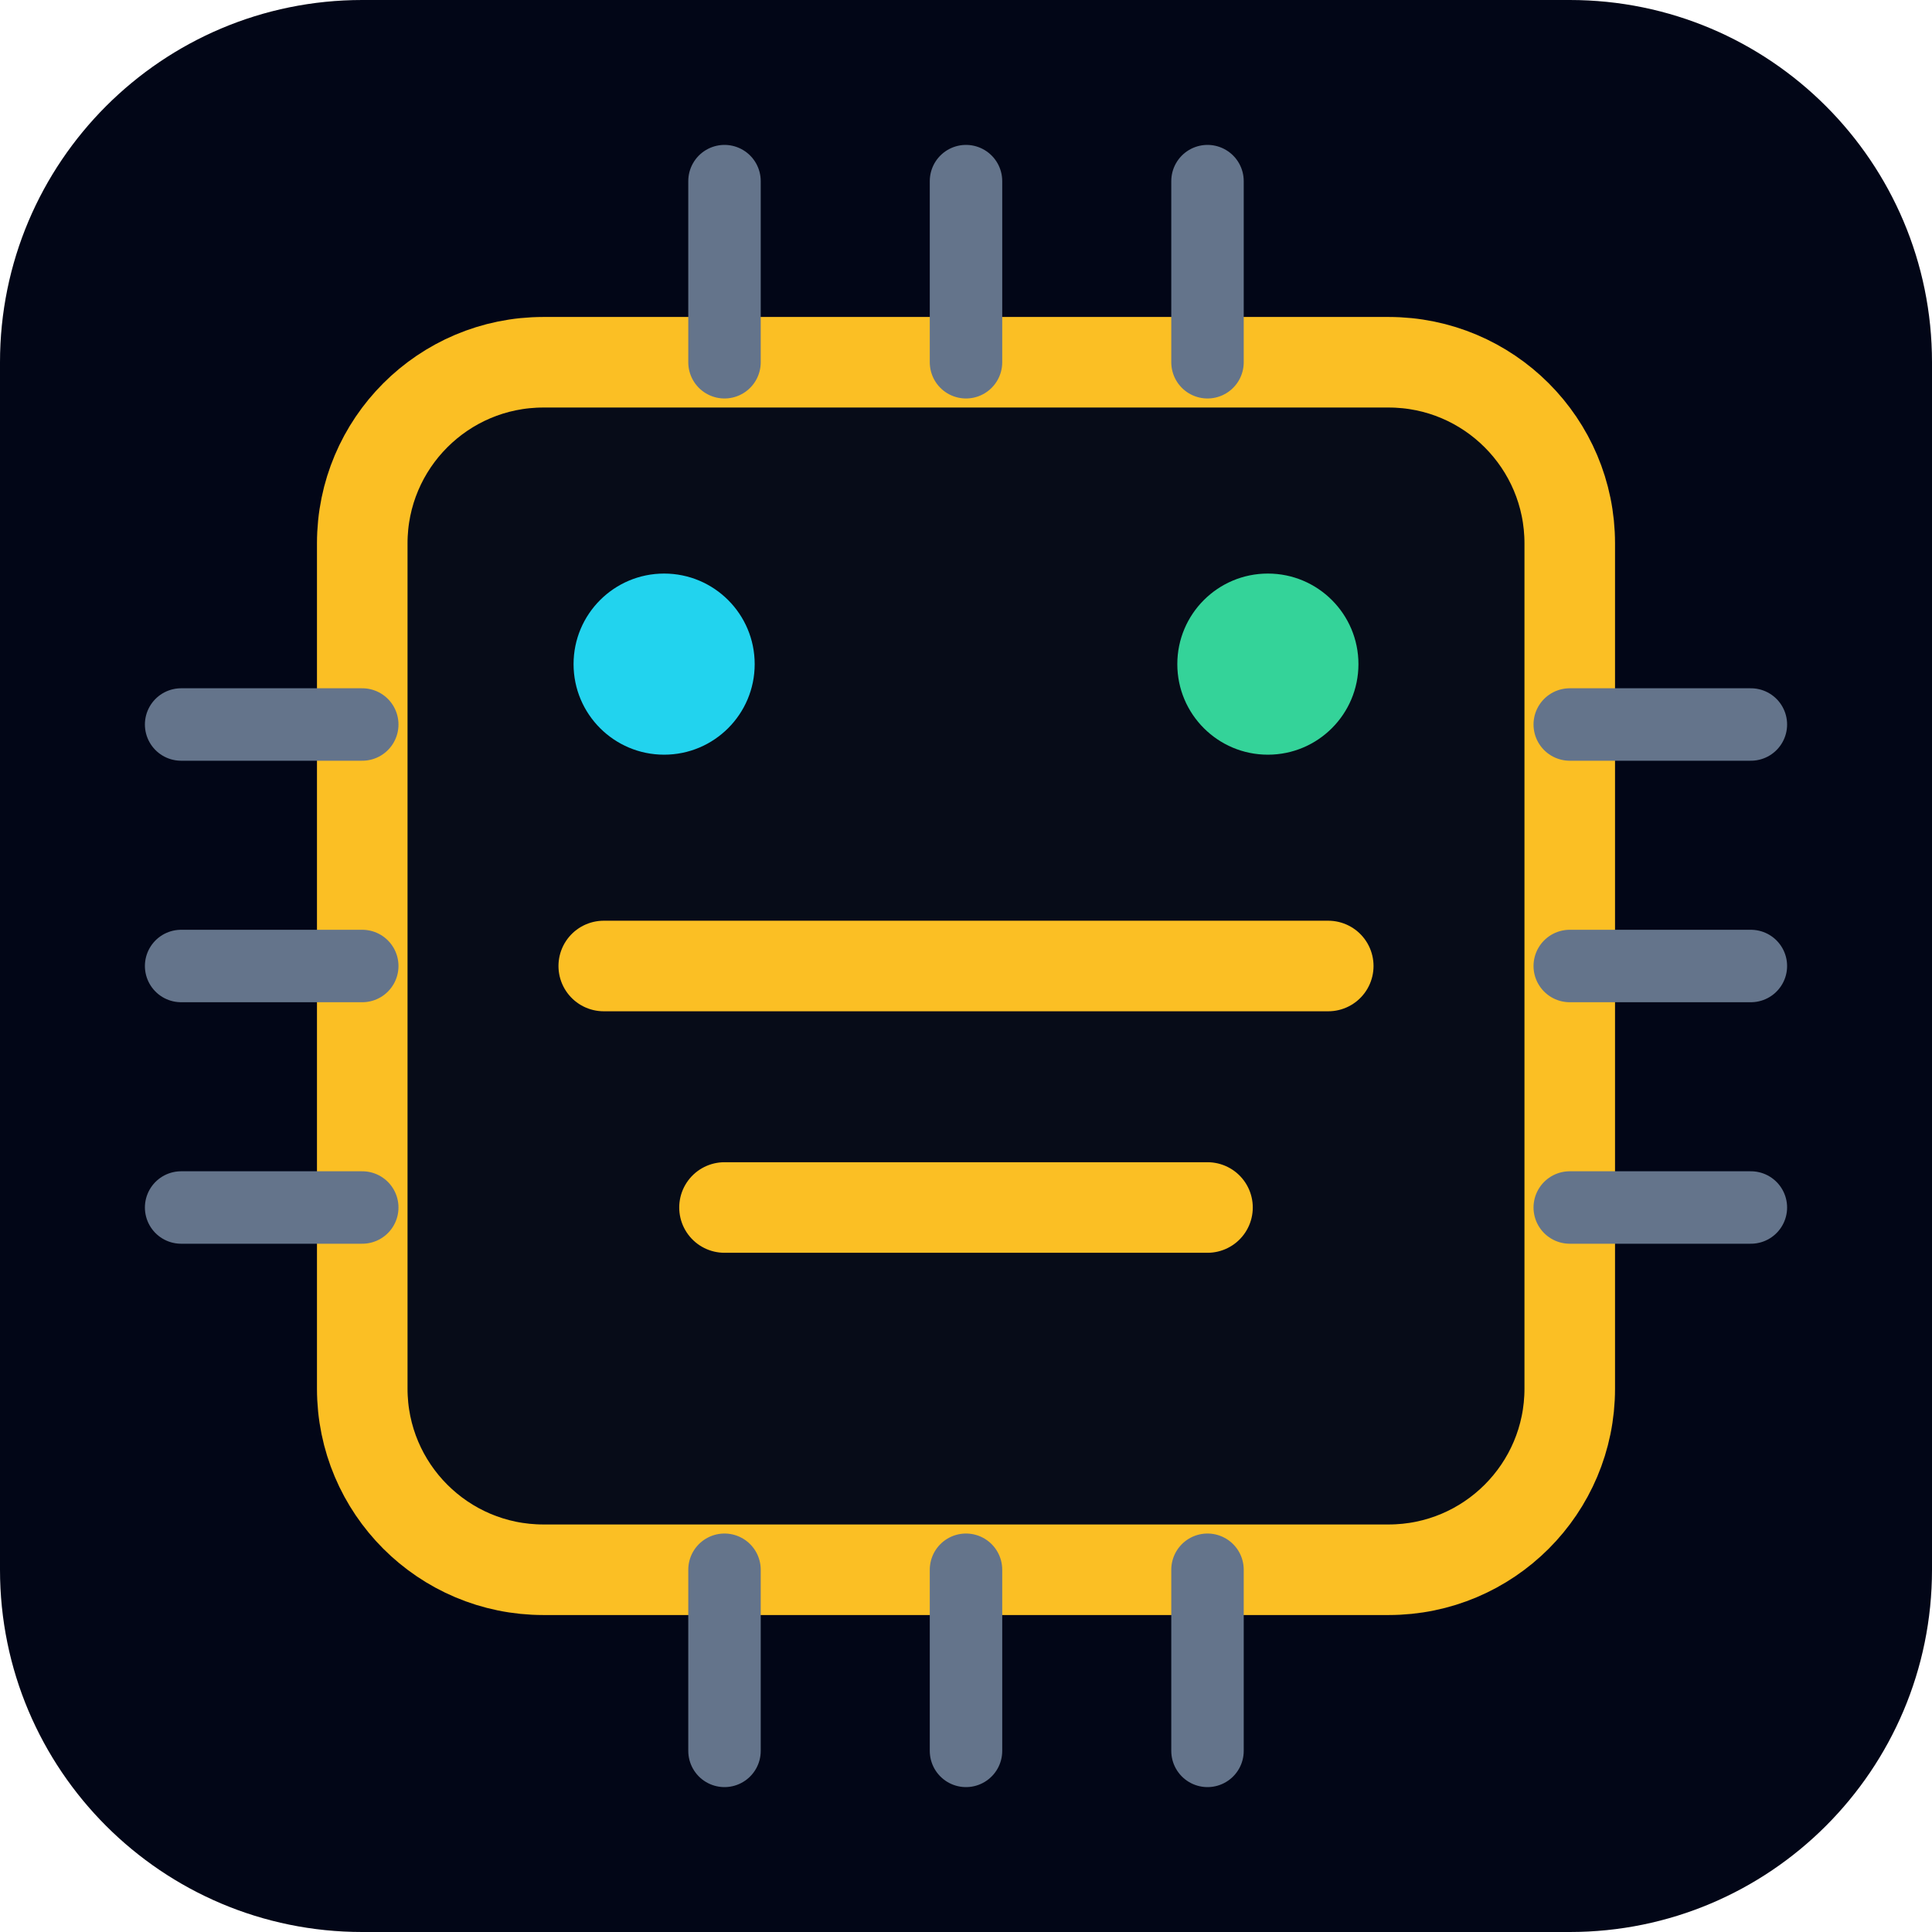
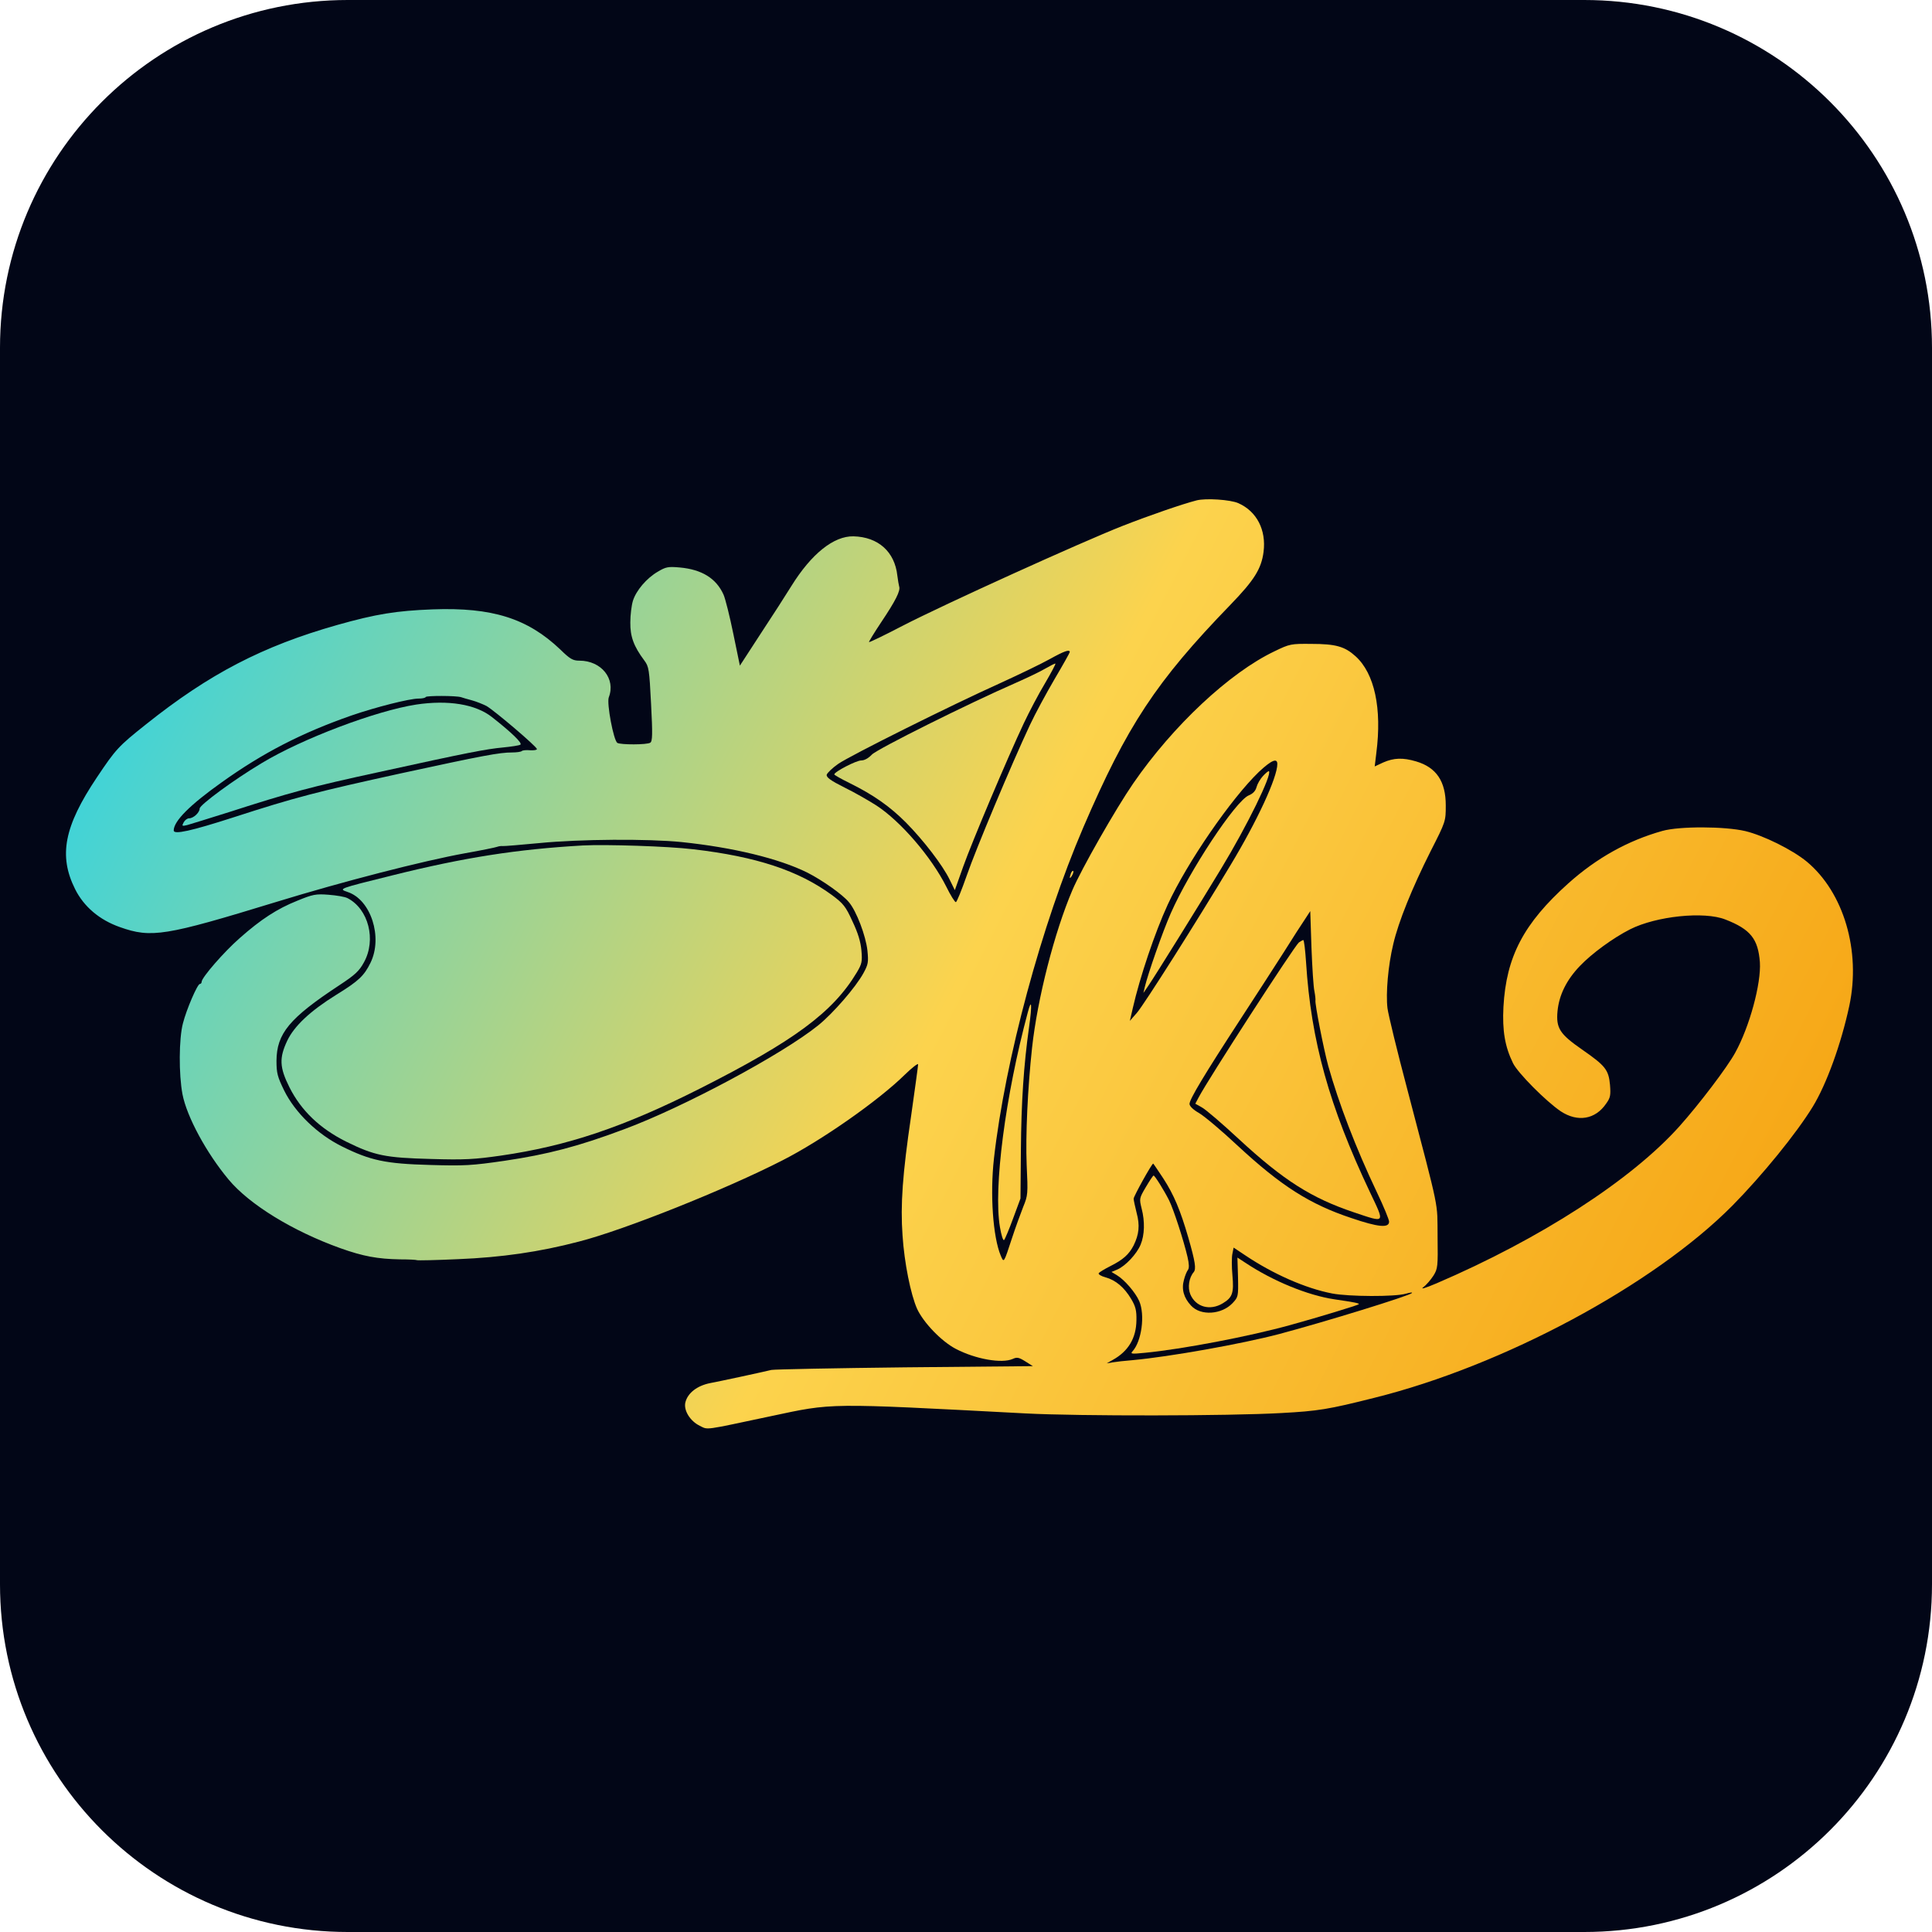
- <svg xmlns="http://www.w3.org/2000/svg" viewBox="0 0 32 32" fill="none">
-   <rect width="32" height="32" rx="6" fill="#020617" />
-   <rect x="6" y="6" width="20" height="20" rx="3" stroke="#fbbf24" stroke-width="1.5" fill="#070c18" />
-   <circle cx="11" cy="11" r="1.5" fill="#22d3ee" />
-   <circle cx="21" cy="11" r="1.5" fill="#34d399" />
-   <path d="M10 16h12M12 20h8" stroke="#fbbf24" stroke-width="1.5" stroke-linecap="round" />
-   <path d="M6 12H3M6 16H3M6 20H3M26 12h3M26 16h3M26 20h3M12 6V3M16 6V3M20 6V3M12 26v3M16 26v3M20 26v3" stroke="#64748b" stroke-width="1.2" stroke-linecap="round" />
+ <svg xmlns="http://www.w3.org/2000/svg" viewBox="0 0 1000 1000">
+   <defs>
+     <linearGradient id="skon-g" gradientUnits="userSpaceOnUse" x1="1000" y1="5300" x2="10000" y2="700">
+       <stop offset="0" stop-color="#22d3ee" />
+       <stop offset="0.5" stop-color="#fcd34d" />
+       <stop offset="1" stop-color="#f59e0b" />
+     </linearGradient>
+   </defs>
+   <rect width="1000" height="1000" rx="180" fill="#020617" />
+   <svg x="30" y="232" width="940" height="536" viewBox="95 55 910 480">
+     <g transform="translate(0,595) scale(0.1,-0.1)" fill="url(#skon-g)">
+       <path d="M6655 5333 c-70 -18 -233 -74 -371 -128 -208 -82 -892 -392 -1103 -501 -90 -47 -165 -83 -167 -81 -2 1 26 47 62 101 71 106 97 157 89 178 -2 7 -6 31 -9 54 -13 120 -96 194 -220 197 -99 2 -211 -88 -311 -249 -27 -44 -96 -151 -154 -239 l-104 -160 -33 160 c-18 88 -40 176 -49 196 -37 82 -109 126 -220 136 -57 5 -69 3 -109 -21 -57 -33 -109 -95 -125 -146 -7 -23 -13 -71 -13 -108 -1 -71 17 -120 70 -191 23 -31 25 -43 34 -219 8 -151 7 -186 -4 -193 -16 -11 -149 -11 -165 -1 -19 12 -54 198 -43 228 36 93 -37 184 -147 184 -33 0 -47 8 -96 56 -164 156 -341 212 -640 201 -181 -7 -282 -23 -477 -78 -374 -106 -642 -245 -960 -499 -137 -109 -150 -123 -245 -265 -164 -245 -193 -392 -109 -560 44 -88 122 -154 224 -190 158 -56 226 -45 784 126 332 102 736 206 946 244 80 14 152 29 160 32 8 3 21 5 28 4 7 -1 90 6 185 15 205 20 544 22 712 5 260 -27 489 -83 630 -153 75 -38 177 -110 208 -148 38 -44 85 -169 93 -242 6 -59 4 -70 -20 -114 -39 -71 -151 -200 -226 -261 -181 -146 -676 -411 -973 -521 -229 -86 -383 -126 -599 -158 -165 -24 -202 -26 -373 -21 -223 6 -299 22 -442 93 -123 61 -235 169 -290 281 -33 68 -38 86 -38 148 1 137 65 214 314 378 79 52 100 71 124 115 63 113 23 268 -82 322 -13 7 -56 14 -95 17 -64 5 -79 2 -157 -30 -100 -40 -182 -93 -288 -187 -78 -68 -191 -198 -191 -219 0 -6 -4 -11 -9 -11 -12 0 -67 -127 -85 -198 -20 -76 -21 -255 -2 -355 22 -113 120 -294 231 -427 105 -126 323 -259 560 -344 115 -41 187 -54 299 -56 44 0 82 -2 85 -4 3 -2 96 0 206 5 218 9 407 36 605 88 227 58 737 262 1020 407 195 99 481 299 613 429 37 36 67 59 67 52 0 -8 -16 -124 -35 -258 -43 -292 -54 -445 -43 -599 9 -138 41 -296 73 -368 32 -69 121 -162 193 -200 99 -52 231 -75 286 -51 21 10 31 8 63 -12 l38 -24 -640 -6 c-352 -4 -653 -10 -670 -13 -68 -16 -254 -56 -307 -66 -65 -13 -112 -49 -124 -96 -10 -40 23 -94 72 -118 43 -21 15 -24 355 48 316 67 271 67 1279 14 268 -14 1016 -13 1281 2 183 10 234 18 464 76 648 161 1400 565 1795 963 149 151 321 362 403 496 69 113 142 314 183 505 59 276 -28 569 -213 723 -73 60 -217 131 -308 153 -102 24 -329 25 -415 1 -172 -48 -329 -135 -472 -263 -224 -201 -311 -367 -325 -619 -6 -119 7 -198 48 -282 24 -49 165 -191 239 -241 85 -56 174 -41 228 39 21 29 23 42 19 93 -7 76 -23 96 -138 176 -114 79 -133 108 -125 194 8 81 45 156 112 226 60 63 167 141 252 184 131 66 371 91 477 49 126 -49 164 -97 173 -214 7 -107 -52 -324 -124 -454 -40 -73 -179 -256 -278 -367 -240 -269 -698 -565 -1218 -788 -59 -25 -83 -32 -66 -19 15 11 37 37 50 57 22 35 23 46 21 197 -2 179 14 105 -152 738 -51 192 -95 374 -99 405 -9 74 3 215 29 322 26 112 94 280 187 465 76 149 76 150 76 230 0 120 -47 190 -148 220 -67 20 -112 18 -165 -5 l-43 -20 8 67 c29 224 -9 399 -104 485 -54 49 -99 62 -222 62 -101 1 -108 0 -184 -37 -225 -107 -509 -373 -708 -662 -87 -126 -261 -431 -305 -535 -90 -211 -175 -543 -202 -790 -22 -203 -33 -440 -27 -586 7 -146 6 -154 -17 -210 -13 -33 -39 -104 -57 -159 -41 -125 -40 -124 -56 -86 -39 93 -54 307 -34 486 56 495 238 1171 448 1660 219 509 364 730 737 1115 119 123 155 180 166 265 14 110 -34 203 -126 244 -40 18 -164 26 -210 14z m-635 -760 c0 -3 -34 -64 -76 -135 -42 -72 -98 -175 -124 -231 -92 -196 -270 -620 -316 -753 -26 -74 -50 -134 -55 -134 -5 0 -27 35 -48 78 -75 149 -229 328 -351 407 -36 23 -107 64 -158 89 -70 35 -92 51 -90 64 2 9 28 34 58 55 63 43 562 292 815 406 94 43 204 96 245 119 72 40 100 50 100 35z m-3050 -226 c8 -3 33 -10 55 -16 22 -6 54 -19 72 -28 40 -23 253 -204 253 -216 0 -5 -16 -7 -34 -6 -19 2 -38 0 -42 -4 -4 -4 -26 -7 -48 -7 -64 0 -144 -15 -559 -105 -419 -92 -525 -119 -837 -220 -211 -68 -300 -88 -300 -66 0 47 81 128 240 241 207 148 401 248 650 335 122 42 291 85 337 85 17 0 34 3 36 8 5 7 151 7 177 -1z m4090 -335 c0 -67 -100 -284 -236 -509 -166 -277 -434 -700 -468 -738 l-35 -40 15 65 c35 153 110 377 175 518 98 212 317 530 457 665 62 58 92 71 92 39z m186 -1139 c4 -21 6 -42 5 -46 -3 -17 41 -243 64 -327 53 -189 138 -411 244 -634 34 -71 61 -137 61 -147 0 -33 -54 -28 -189 18 -208 69 -352 161 -568 361 -81 76 -169 150 -195 165 -30 17 -48 35 -48 46 0 23 75 148 253 421 77 118 176 271 220 340 43 69 91 143 106 165 l26 40 6 -182 c4 -101 10 -200 15 -220z m-757 -938 c52 -80 85 -158 125 -296 35 -122 40 -157 27 -173 -24 -28 -31 -77 -17 -111 27 -64 99 -84 163 -45 48 29 56 51 48 140 -4 43 -4 92 0 109 l6 30 57 -38 c140 -94 302 -166 437 -192 84 -16 315 -17 369 -1 22 6 35 8 30 3 -17 -15 -428 -142 -664 -205 -190 -50 -550 -114 -735 -131 -38 -3 -83 -8 -100 -11 l-30 -5 30 17 c78 43 118 109 119 199 1 48 -4 69 -26 106 -35 59 -78 95 -129 109 -22 6 -37 15 -34 21 4 5 30 21 58 35 64 32 94 59 117 104 27 55 32 100 15 163 -8 32 -15 64 -15 71 0 12 91 176 98 176 1 0 24 -34 51 -75z" />
+       <path d="M5895 4489 c-27 -16 -93 -47 -145 -70 -236 -103 -696 -332 -722 -360 -17 -18 -37 -29 -53 -29 -25 0 -135 -57 -135 -70 0 -3 35 -23 78 -44 119 -59 200 -116 281 -197 88 -89 184 -214 219 -286 l26 -53 42 118 c43 121 220 541 304 719 26 55 73 145 105 198 31 53 55 98 53 100 -2 2 -25 -10 -53 -26z" />
+       <path d="M2745 4310 c-201 -31 -572 -171 -775 -294 -139 -83 -310 -209 -310 -227 0 -20 -31 -49 -53 -49 -9 0 -21 -9 -27 -20 -10 -19 -9 -20 17 -14 15 4 111 34 213 66 301 97 408 126 745 199 451 99 540 116 625 124 41 4 81 10 87 14 12 7 -45 62 -142 138 -82 65 -220 87 -380 63z" />
+       <path d="M6988 3952 c-14 -15 -28 -40 -32 -55 -5 -19 -17 -33 -39 -42 -66 -27 -297 -377 -391 -591 -41 -93 -114 -302 -130 -369 l-7 -30 24 35 c35 51 258 410 365 587 131 216 256 472 240 489 -3 2 -16 -9 -30 -24z" />
+       <path d="M7168 3118 c-24 -20 -455 -686 -502 -776 l-17 -32 32 -18 c18 -9 102 -81 187 -160 224 -207 364 -295 575 -366 161 -54 157 -59 81 101 -204 431 -295 757 -320 1151 -4 61 -10 112 -14 112 -3 0 -13 -6 -22 -12z" />
+       <path d="M6401 1892 c-33 -56 -33 -58 -21 -107 17 -65 15 -133 -5 -181 -19 -47 -77 -108 -117 -125 l-29 -12 28 -17 c38 -23 92 -86 111 -129 30 -70 12 -201 -33 -251 -13 -14 -7 -15 63 -8 186 18 522 82 727 139 142 39 338 99 343 104 5 5 -21 10 -123 25 -133 20 -306 91 -442 181 l-43 28 3 -99 c2 -97 1 -99 -28 -130 -55 -57 -159 -64 -207 -12 -37 39 -49 83 -36 129 5 21 15 44 20 50 7 9 6 30 -2 65 -19 82 -70 239 -92 283 -26 52 -72 125 -78 125 -3 0 -20 -26 -39 -58z" />
+       <path d="M3580 3604 c-330 -19 -594 -60 -955 -150 -270 -67 -271 -67 -224 -83 117 -38 178 -227 115 -355 -32 -65 -59 -91 -171 -160 -132 -82 -211 -157 -246 -230 -41 -87 -39 -134 11 -234 59 -117 152 -206 284 -272 142 -70 196 -81 426 -87 168 -5 217 -2 350 17 332 48 615 143 995 335 475 240 668 383 788 583 25 42 28 54 23 110 -4 44 -17 87 -45 146 -34 75 -46 89 -102 131 -168 123 -378 193 -696 230 -125 15 -438 25 -553 19z" />
+       <path d="M6026 3465 c-9 -26 -7 -32 5 -12 6 10 9 21 6 23 -2 3 -7 -2 -11 -11z" />
+       <path d="M5810 2769 c-113 -420 -173 -882 -140 -1077 7 -41 16 -70 21 -65 4 4 25 53 45 108 l37 100 2 240 c2 245 14 426 41 619 16 114 13 147 -6 75z" />
+     </g>
+   </svg>
</svg>
